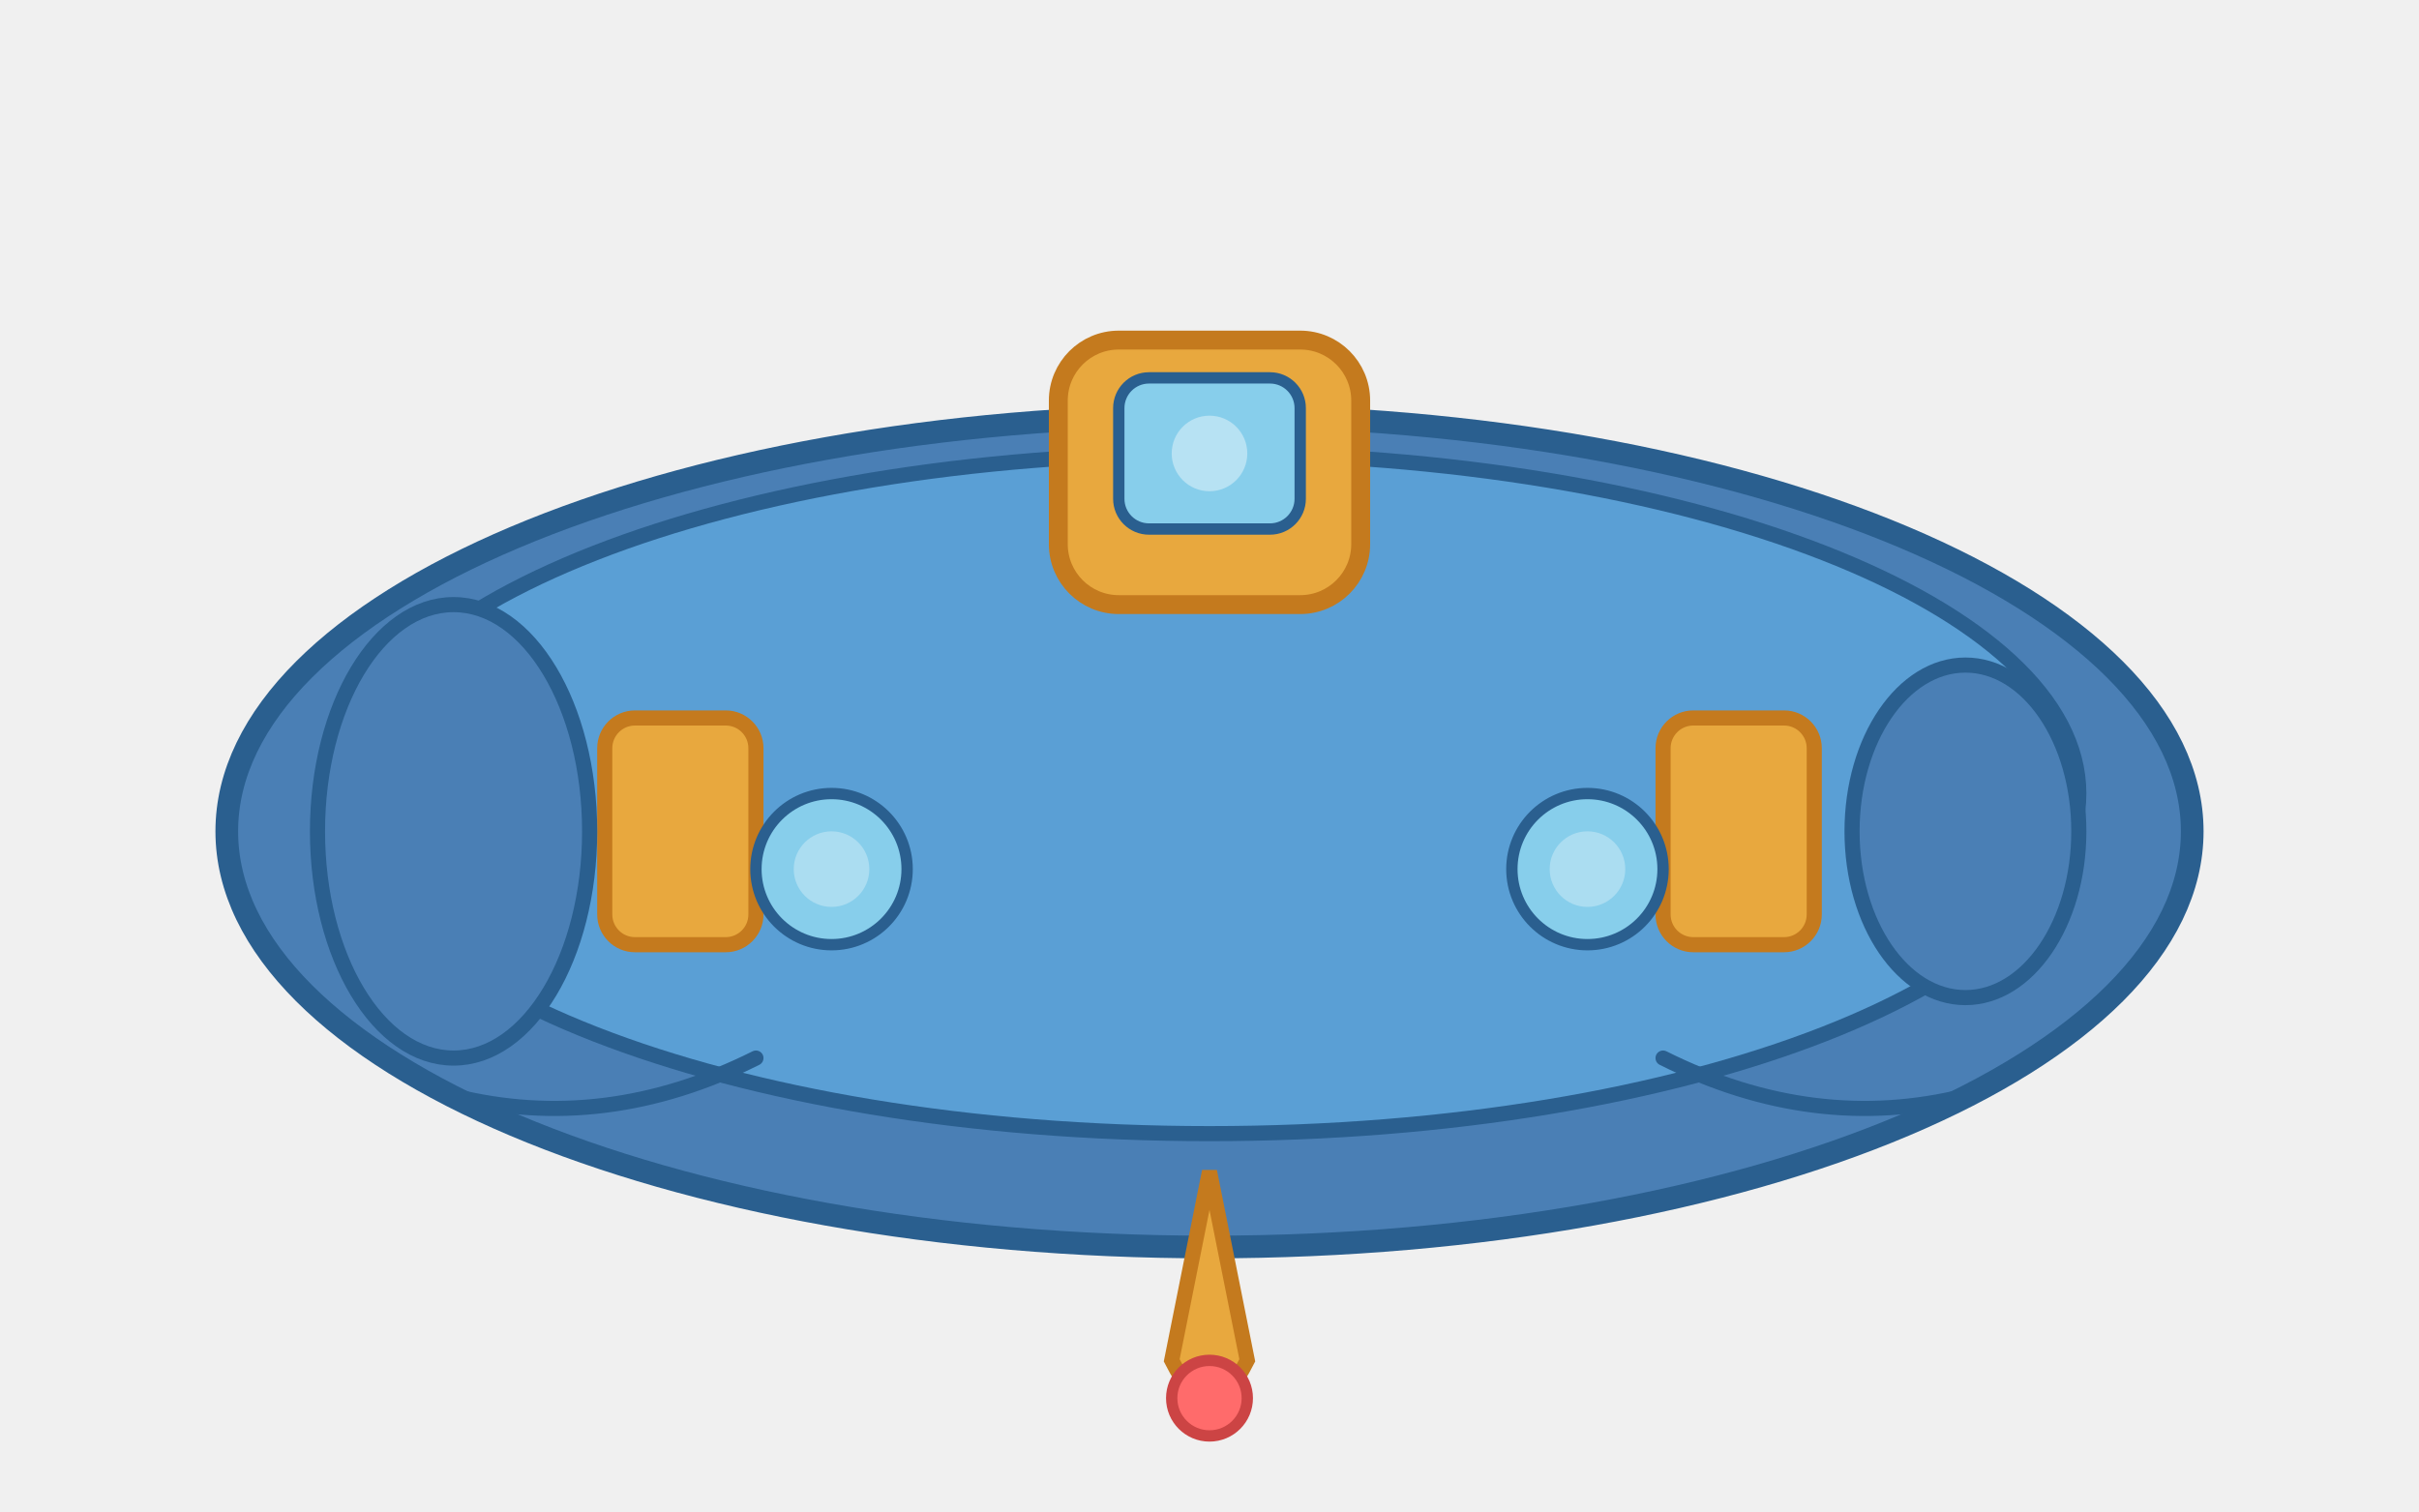
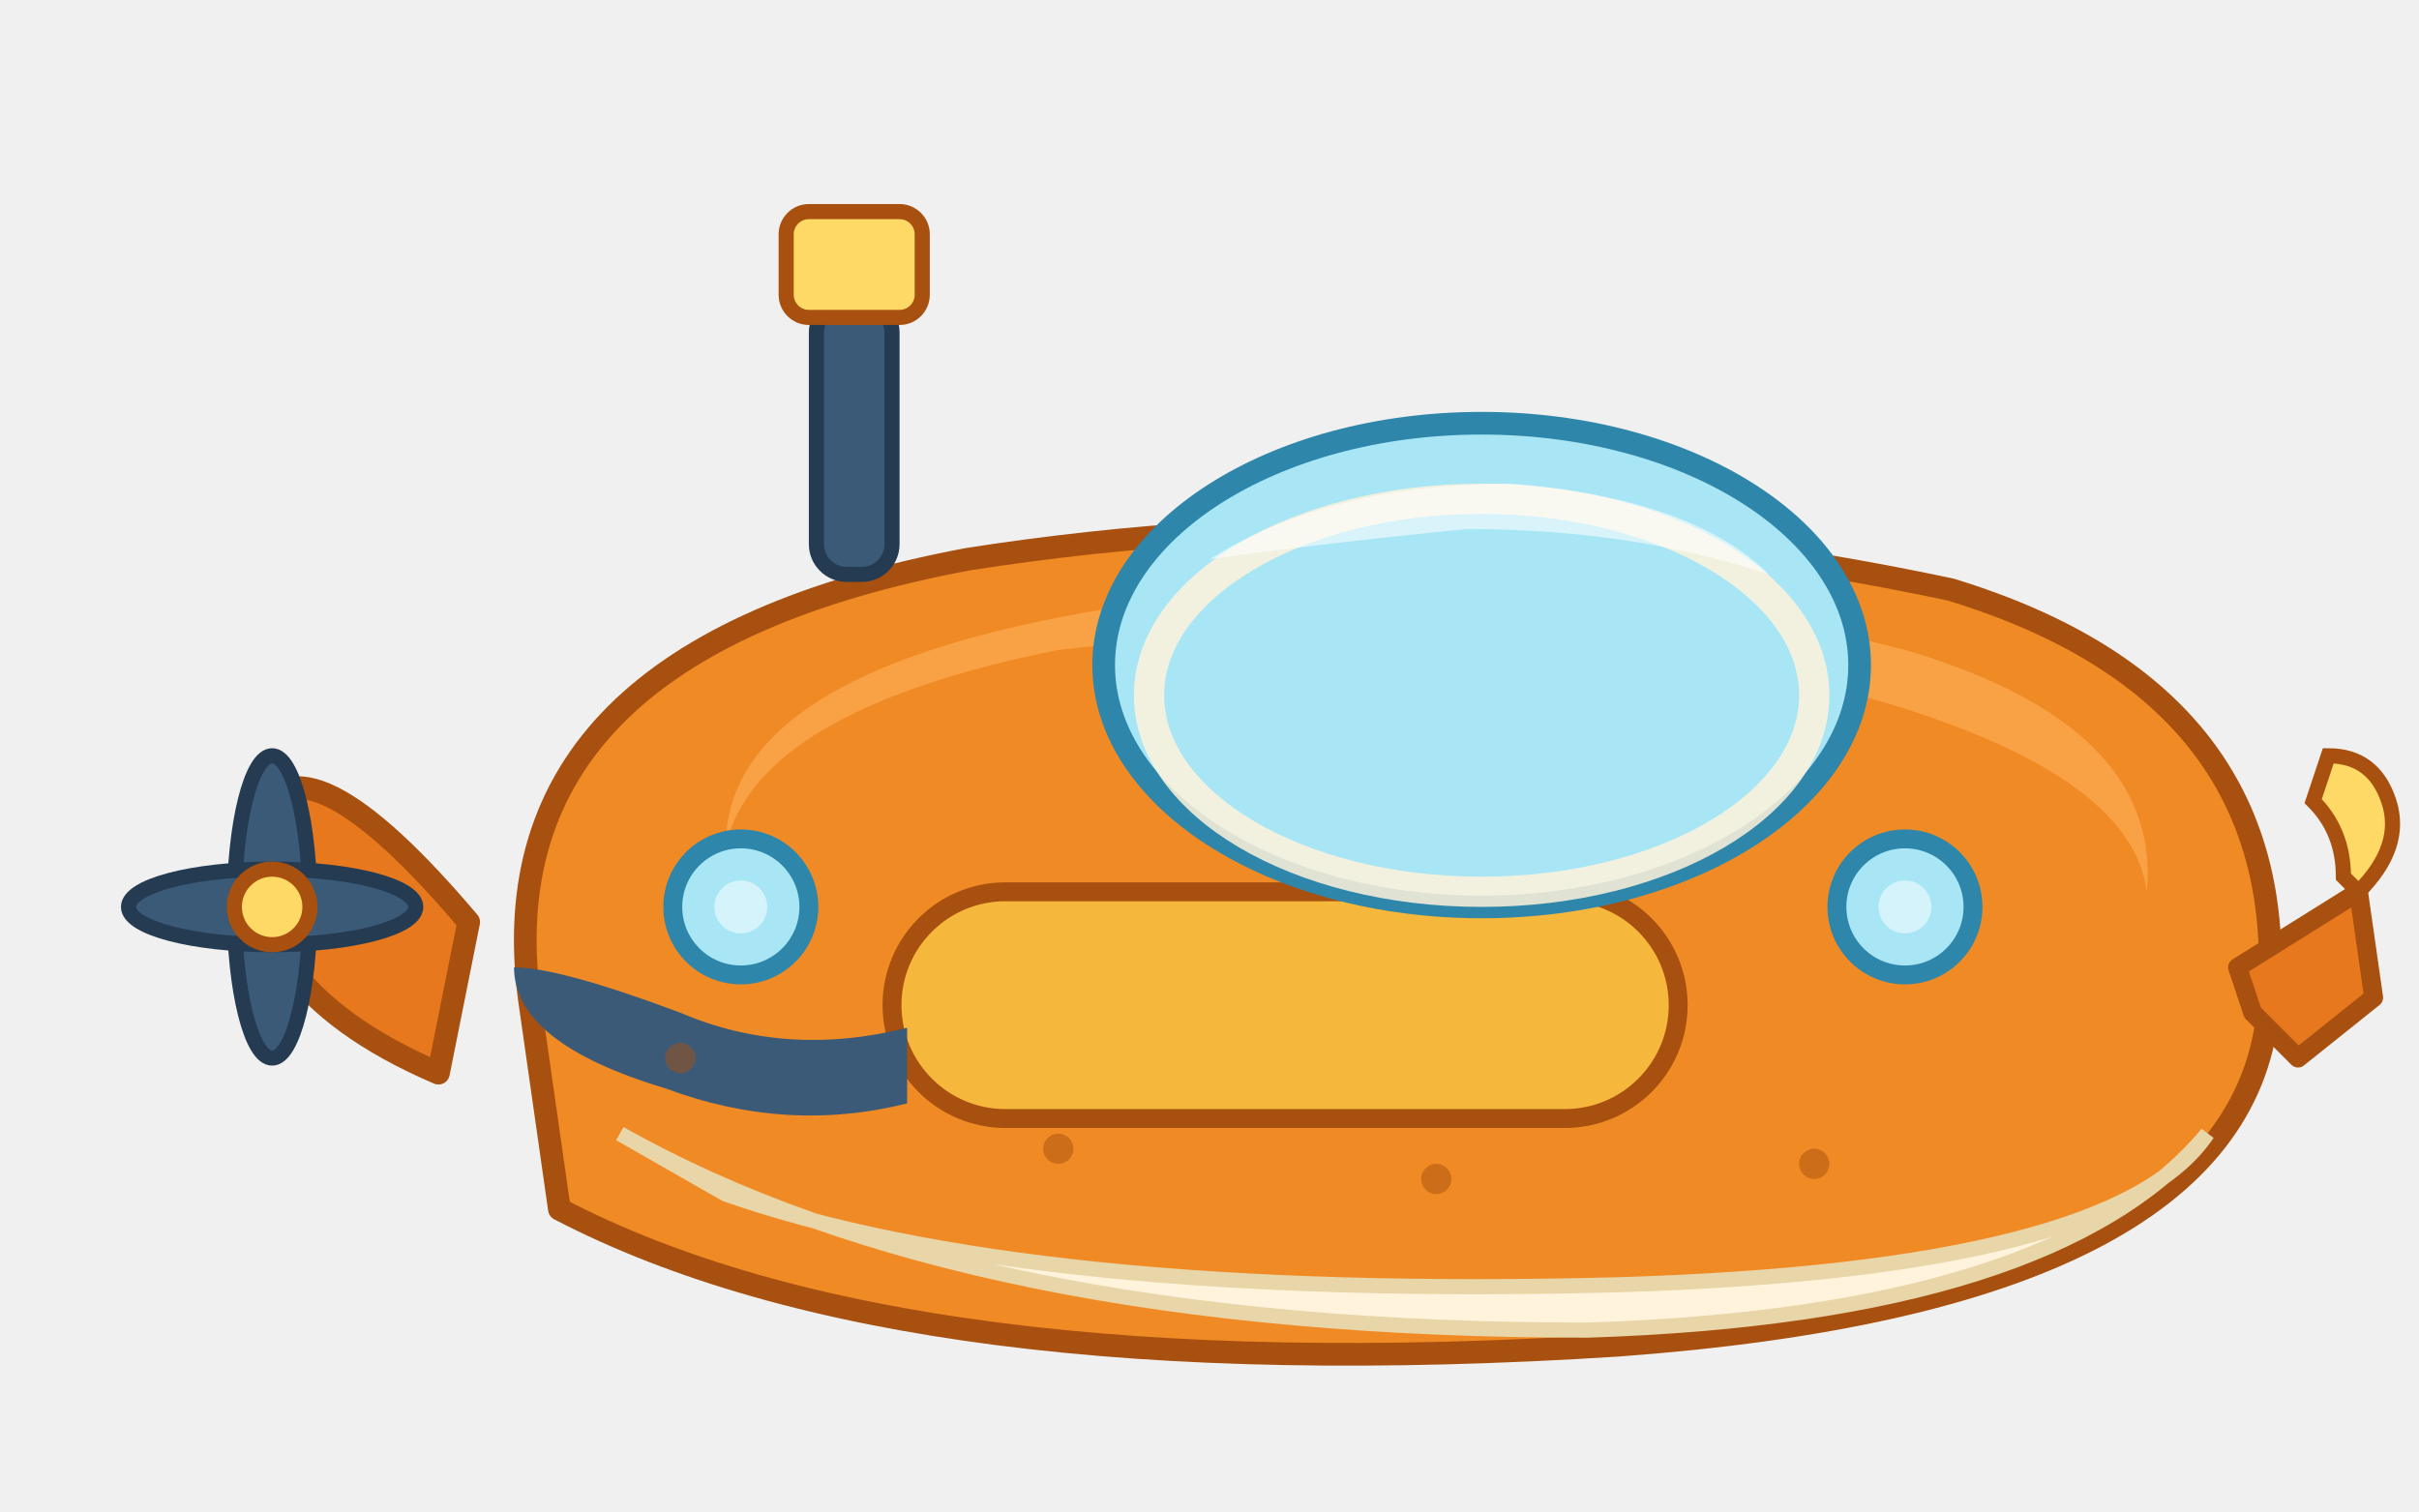
<svg xmlns="http://www.w3.org/2000/svg" viewBox="0 0 320 200">
  <g id="scene-submarine">
-     <ellipse cx="160" cy="110" rx="130" ry="55" fill="#4A7FB5" stroke="#2A5F8F" stroke-width="3" />
-     <ellipse cx="160" cy="105" rx="115" ry="45" fill="#5A9FD5" stroke="#2A5F8F" stroke-width="2" />
-     <rect x="140" y="45" width="40" height="35" rx="8" fill="#E8A83E" stroke="#C47A1E" stroke-width="2.5" />
-     <rect x="148" y="50" width="24" height="20" rx="4" fill="#87CEEB" stroke="#2A5F8F" stroke-width="1.5" />
-     <circle cx="160" cy="60" r="5" fill="#FFFFFF" opacity="0.4" />
-     <rect x="80" y="95" width="20" height="30" rx="4" fill="#E8A83E" stroke="#C47A1E" stroke-width="2" />
-     <rect x="220" y="95" width="20" height="30" rx="4" fill="#E8A83E" stroke="#C47A1E" stroke-width="2" />
-     <ellipse cx="60" cy="110" rx="18" ry="30" fill="#4A7FB5" stroke="#2A5F8F" stroke-width="2" />
-     <ellipse cx="260" cy="110" rx="15" ry="22" fill="#4A7FB5" stroke="#2A5F8F" stroke-width="2" />
-     <circle cx="110" cy="115" r="10" fill="#87CEEB" stroke="#2A5F8F" stroke-width="1.5" />
-     <circle cx="110" cy="115" r="5" fill="#FFFFFF" opacity="0.3" />
-     <circle cx="210" cy="115" r="10" fill="#87CEEB" stroke="#2A5F8F" stroke-width="1.5" />
-     <circle cx="210" cy="115" r="5" fill="#FFFFFF" opacity="0.3" />
-     <path d="M160 155 L155 180 Q160 190 165 180 Z" fill="#E8A83E" stroke="#C47A1E" stroke-width="2" />
-     <circle cx="160" cy="185" r="5" fill="#FF6B6B" stroke="#CC4444" stroke-width="1.5" />
-     <path d="M100 140 Q80 150 60 145" fill="none" stroke="#2A5F8F" stroke-width="2" stroke-linecap="round" />
-     <path d="M220 140 Q240 150 260 145" fill="none" stroke="#2A5F8F" stroke-width="2" stroke-linecap="round" />
+     <path d="M62 122 Q40 96 34 108 Q30 130 58 142 Z" fill="#E8781E" stroke="#A8500F" stroke-width="3" stroke-linejoin="round" />
+     <ellipse cx="36" cy="120" rx="5" ry="20" fill="#3A5A78" stroke="#243B52" stroke-width="2" />
+     <ellipse cx="36" cy="120" rx="19" ry="5" fill="#3A5A78" stroke="#243B52" stroke-width="2" />
+     <circle cx="36" cy="120" r="5" fill="#FFD966" stroke="#A8500F" stroke-width="2" />
+     <path d="M70 132 Q64 86 128 74 Q192 64 258 78 Q304 92 300 134 Q296 172 214 178 Q120 184 74 160 Z" fill="#F08A24" stroke="#A8500F" stroke-width="3" stroke-linejoin="round" />
+     <path d="M96 112 Q96 88 150 80 Q206 74 252 86 Q286 96 284 118 Q282 102 246 92 Q192 80 140 86 Q100 94 96 112 Z" fill="#FFB25C" opacity="0.6" />
+     <path d="M82 150 Q128 176 210 176 Q272 174 292 150 Q280 168 214 170 Q136 172 96 158 Z" fill="#FFF3DC" stroke="#E8D5A8" stroke-width="2" />
+     <rect x="118" y="118" width="104" height="30" rx="15" fill="#F5B73C" stroke="#A8500F" stroke-width="2.5" />
+     <path d="M68 128 Q68 138 88 144 Q104 150 120 146 L120 136 Q104 140 90 134 Q74 128 68 128 Z" fill="#3A5A78" />
+     <ellipse cx="196" cy="88" rx="50" ry="32" fill="#A8E6F5" stroke="#2E86AB" stroke-width="3" />
+     <ellipse cx="196" cy="92" rx="44" ry="26" fill="none" stroke="#FFF3DC" stroke-width="4" opacity="0.85" />
+     <path d="M160 74 Q176 64 200 64 Q224 66 234 76 Q216 70 194 70 Q174 72 160 74 Z" fill="#FFFFFF" opacity="0.55" />
+     <circle cx="98" cy="120" r="9" fill="#A8E6F5" stroke="#2E86AB" stroke-width="2.5" />
+     <circle cx="98" cy="120" r="3.5" fill="#FFFFFF" opacity="0.5" />
+     <circle cx="252" cy="120" r="9" fill="#A8E6F5" stroke="#2E86AB" stroke-width="2.5" />
+     <circle cx="252" cy="120" r="3.5" fill="#FFFFFF" opacity="0.5" />
+     <rect x="108" y="40" width="10" height="36" rx="4" fill="#3A5A78" stroke="#243B52" stroke-width="2" />
+     <rect x="104" y="28" width="18" height="14" rx="3" fill="#FFD966" stroke="#A8500F" stroke-width="2" />
+     <path d="M296 128 L312 118 L314 132 L304 140 L298 134 Z" fill="#E8781E" stroke="#A8500F" stroke-width="2.5" stroke-linejoin="round" />
+     <path d="M312 118 Q318 112 316 106 Q314 100 308 100 L306 106 Q310 110 310 116 Z" fill="#FFD966" stroke="#A8500F" stroke-width="2" />
+     <circle cx="90" cy="140" r="2" fill="#A8500F" opacity="0.5" />
+     <circle cx="140" cy="152" r="2" fill="#A8500F" opacity="0.5" />
+     <circle cx="190" cy="156" r="2" fill="#A8500F" opacity="0.5" />
+     <circle cx="240" cy="154" r="2" fill="#A8500F" opacity="0.5" />
  </g>
</svg>
